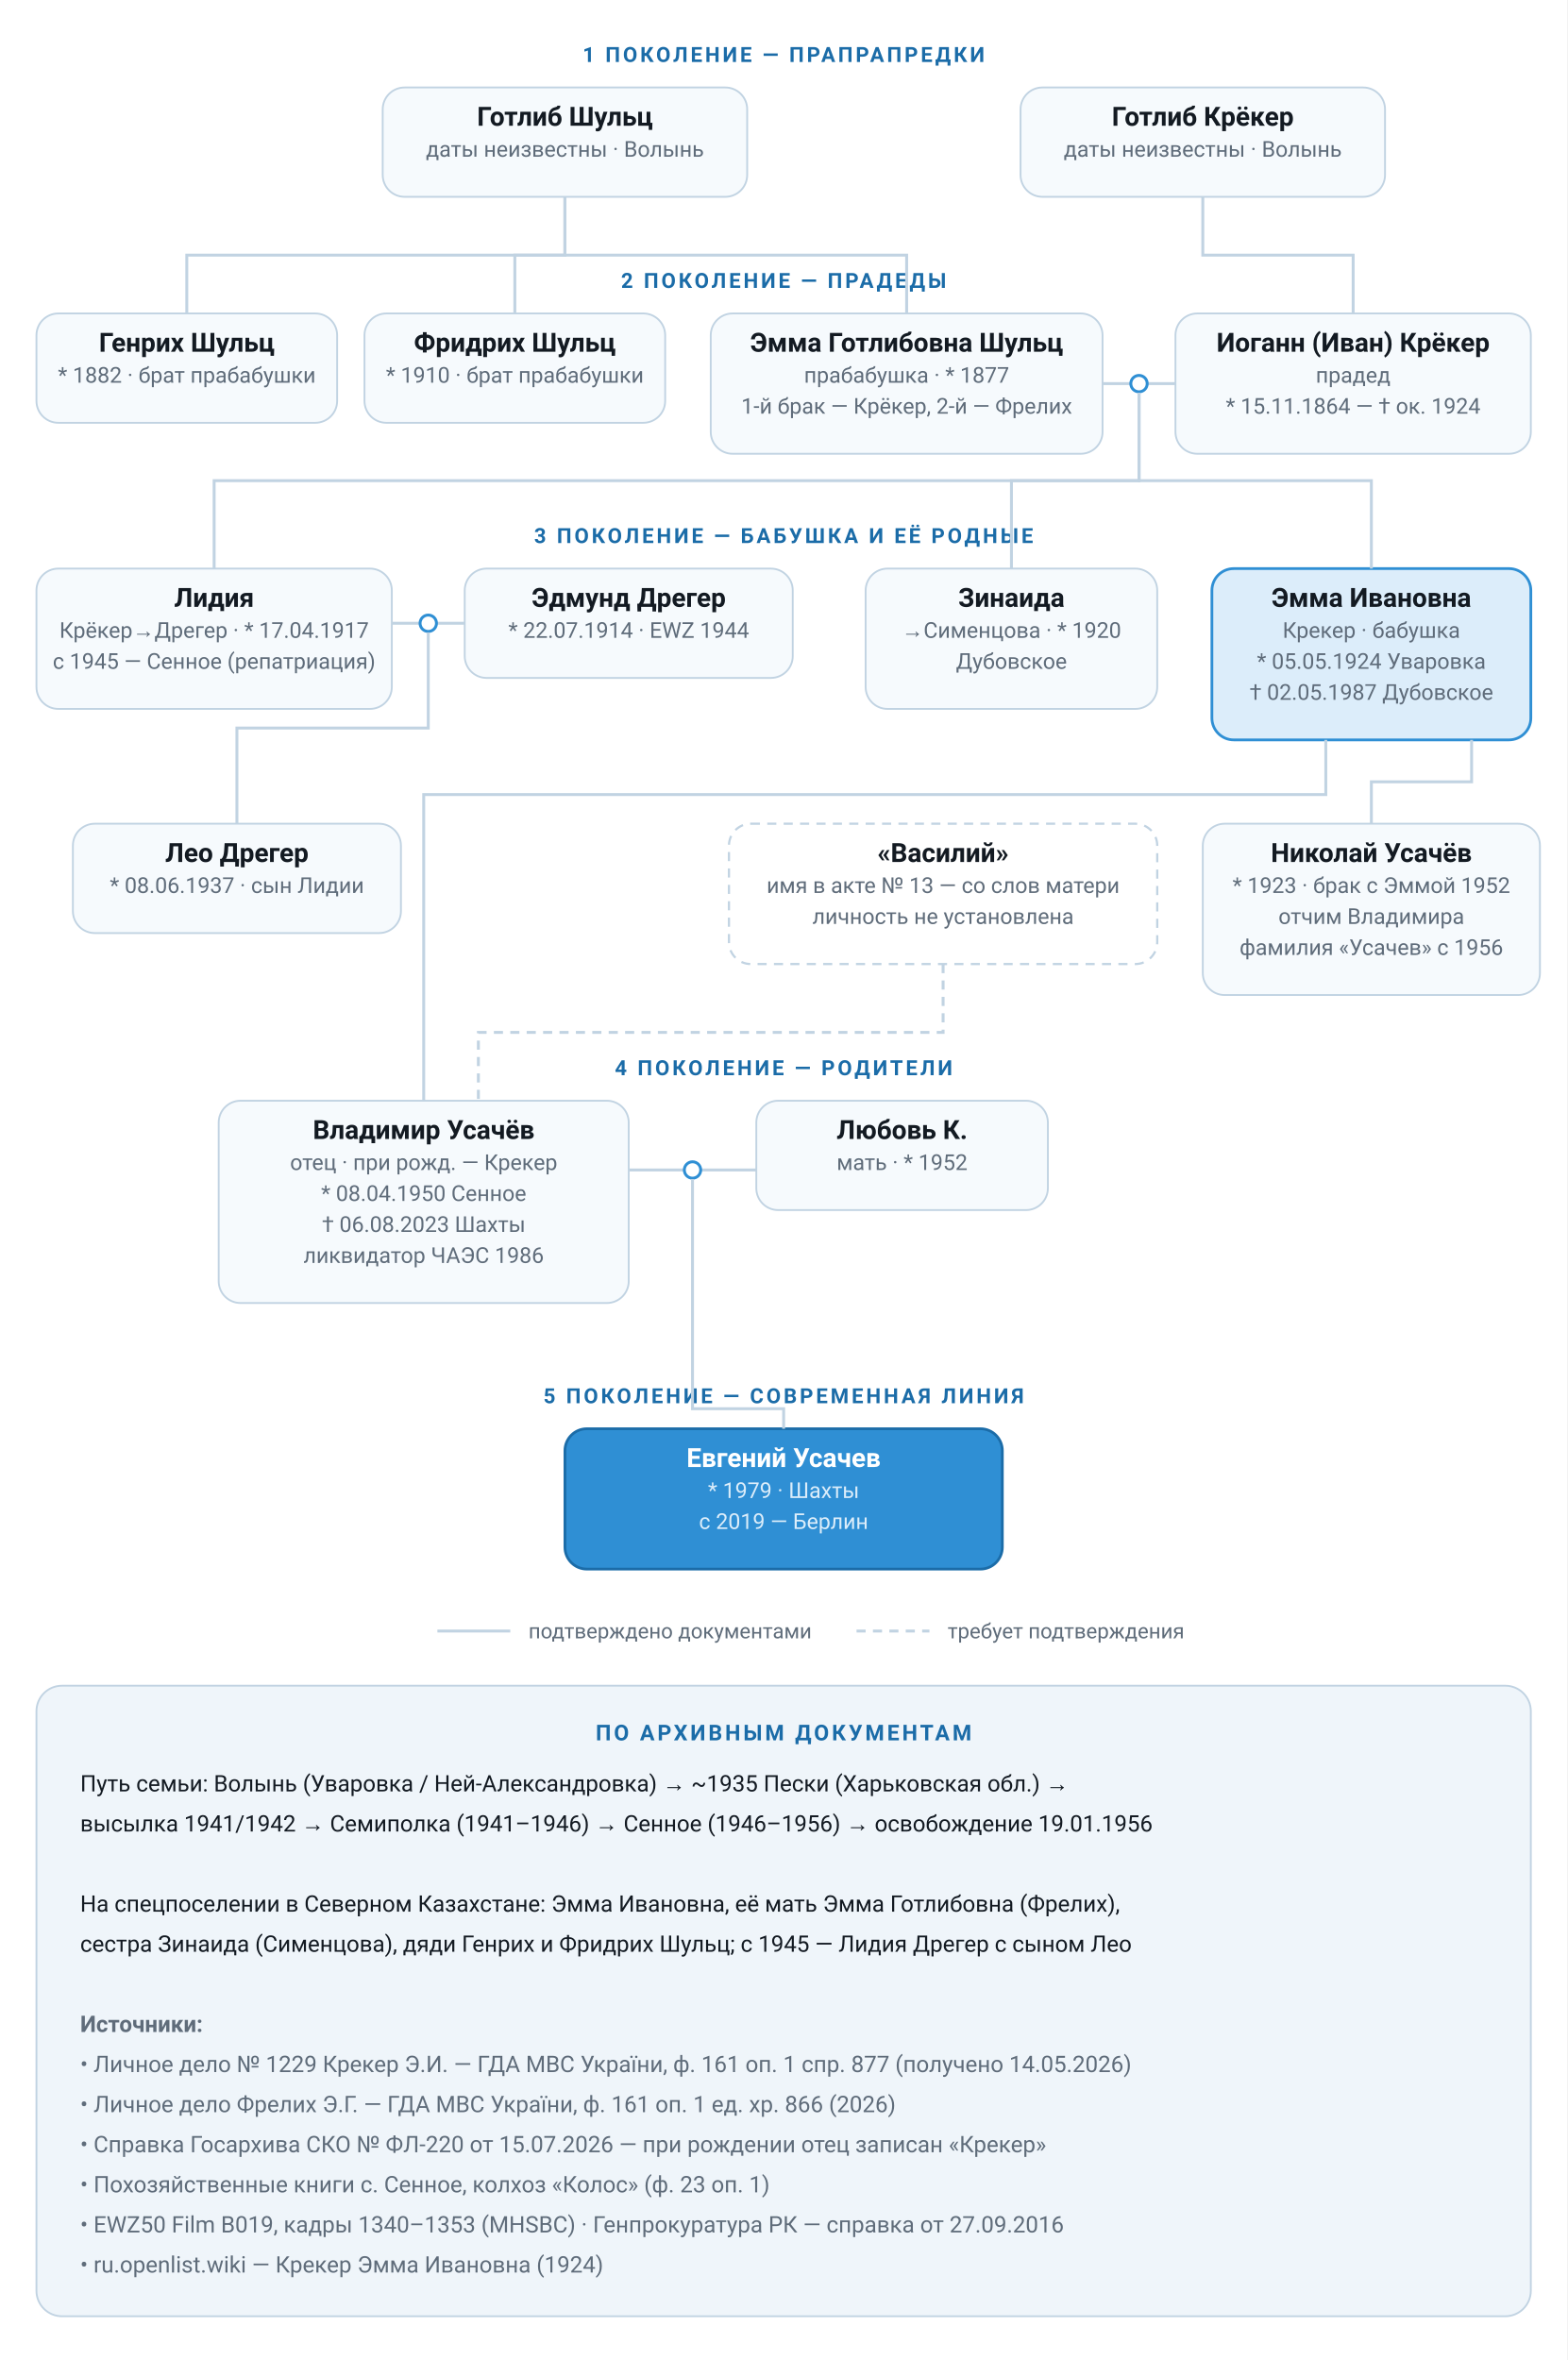
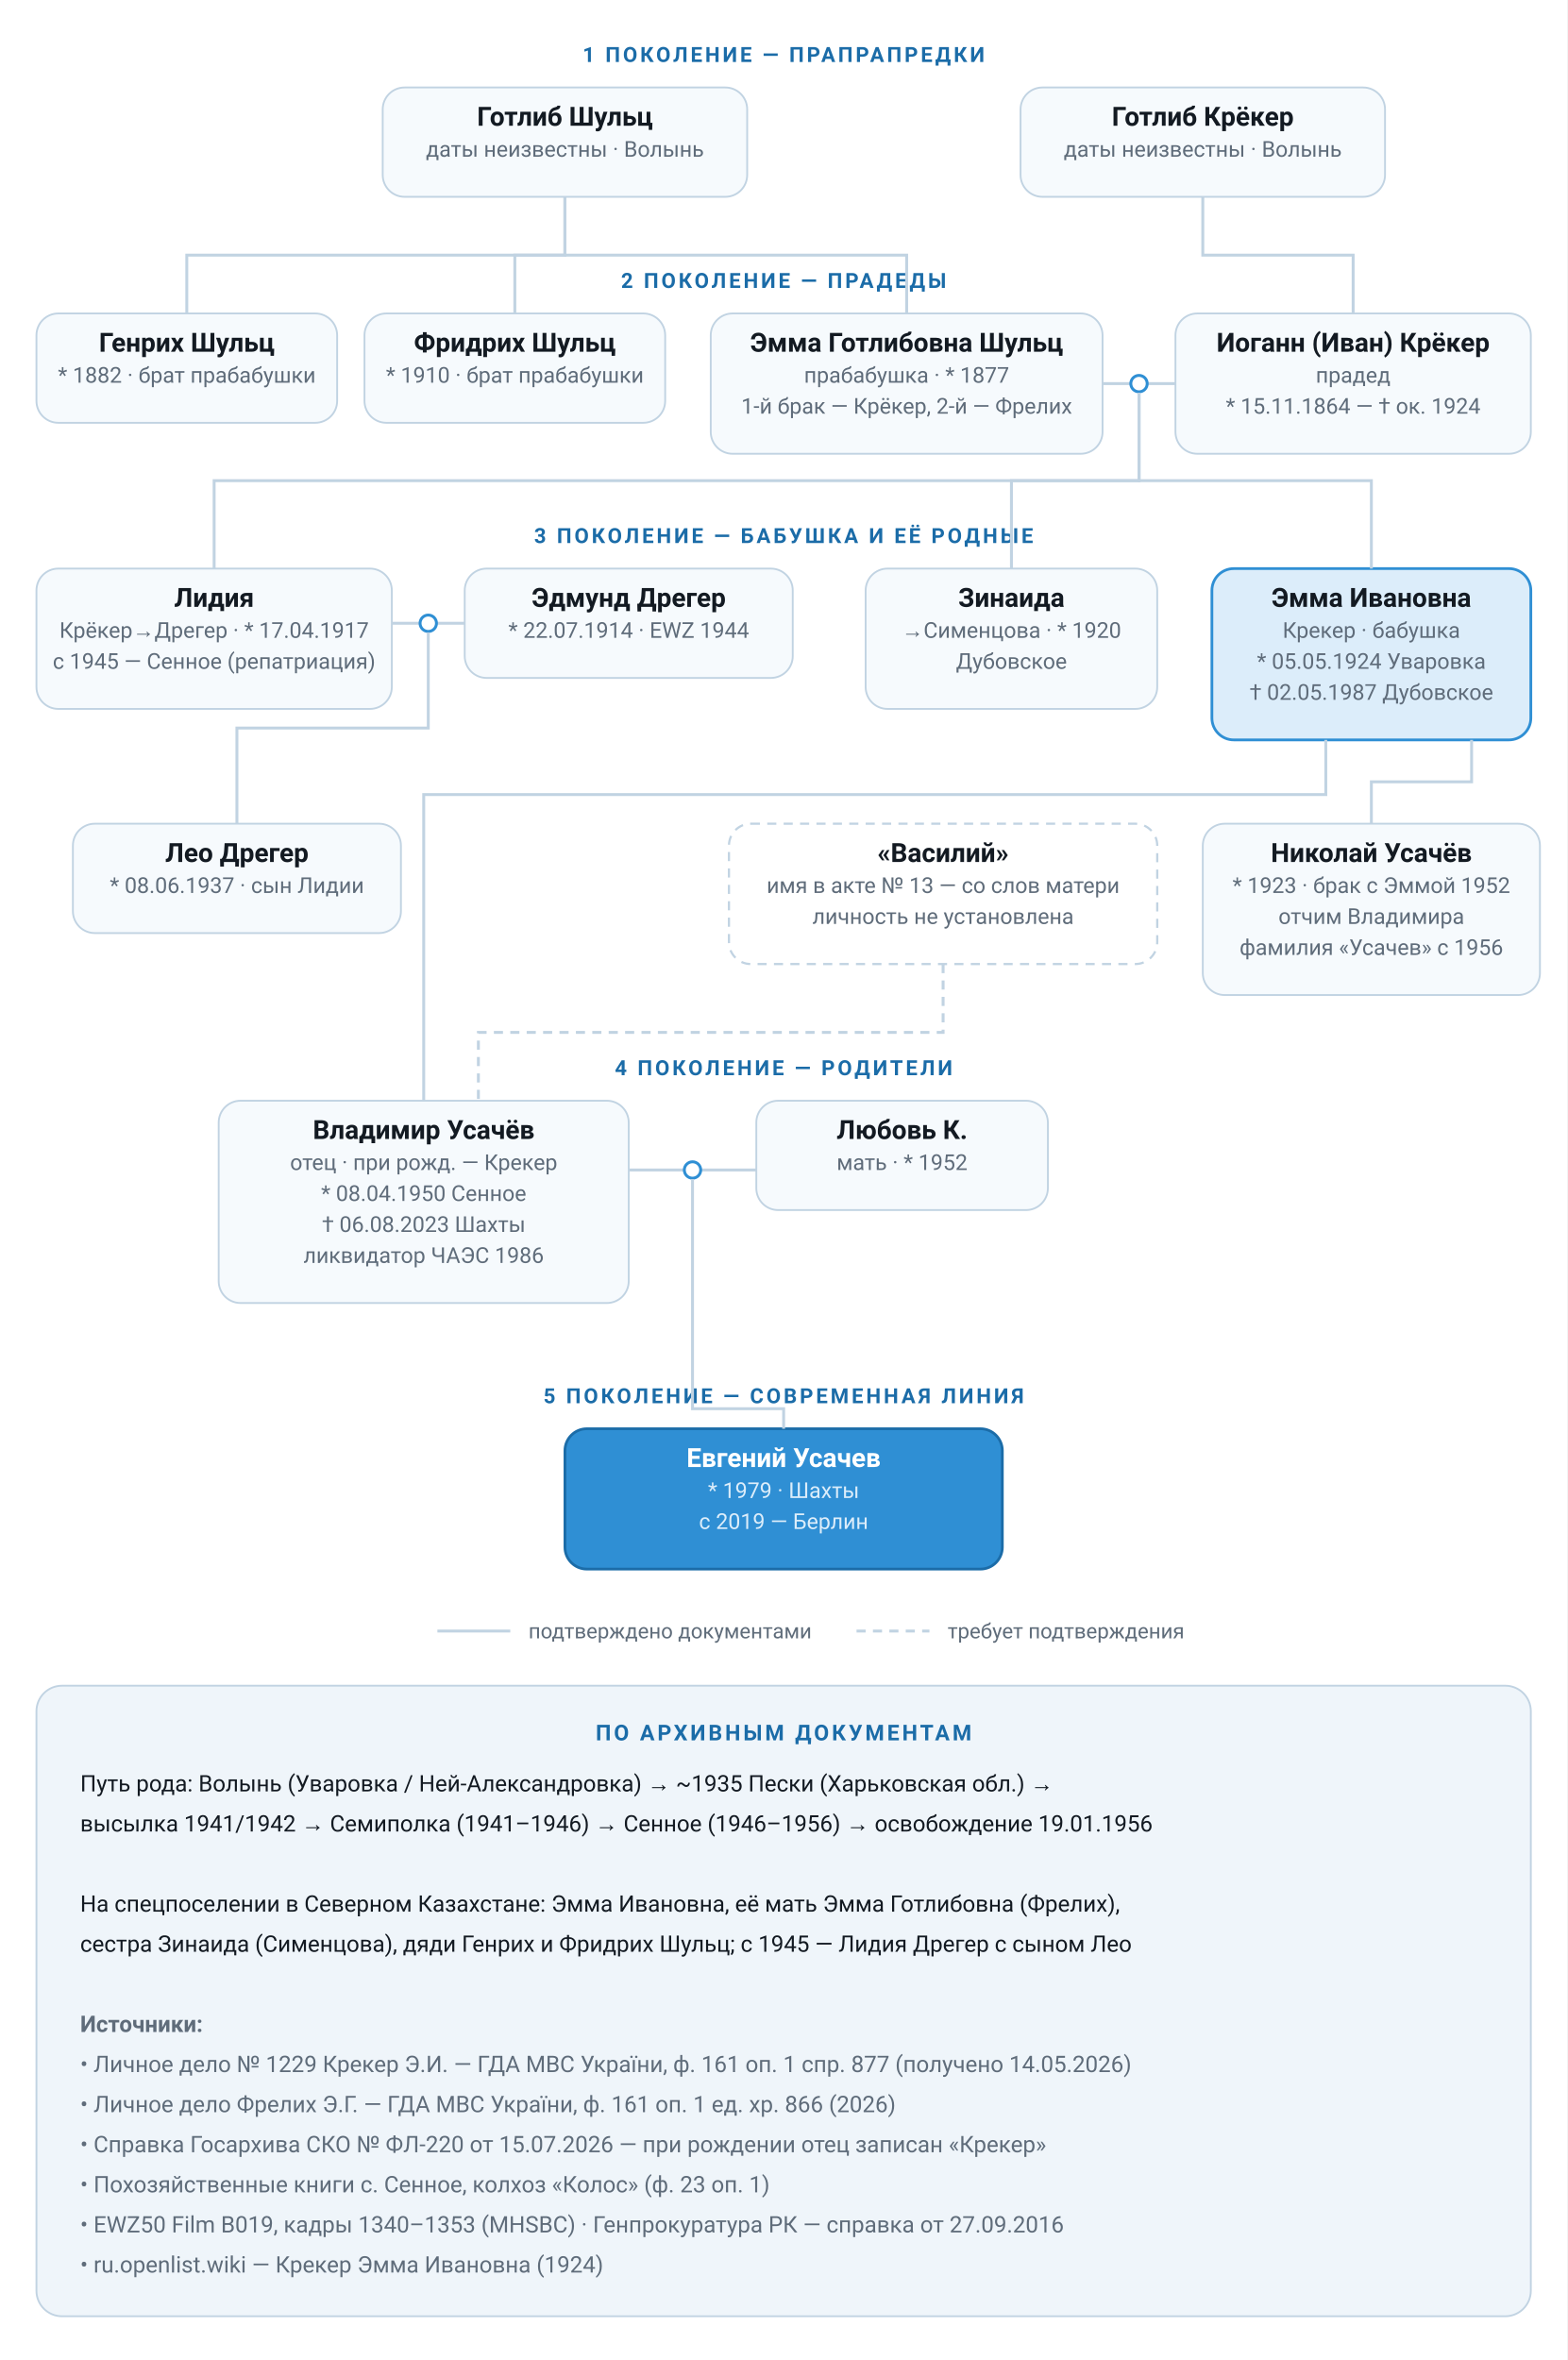
<svg xmlns="http://www.w3.org/2000/svg" width="100%" viewBox="0 0 860 1295" role="img" font-family="-apple-system, BlinkMacSystemFont, 'Segoe UI', Roboto, 'Helvetica Neue', Arial, sans-serif">
  <rect x="0" y="0" width="860" height="1295" fill="#ffffff" />
  <text x="430" y="34" text-anchor="middle" font-size="11.5" font-weight="700" letter-spacing="1.5" fill="#1b6ca8">1 ПОКОЛЕНИЕ — ПРАПРАПРЕДКИ</text>
  <rect x="210" y="48" width="200" height="60" rx="12" fill="#f6fafd" stroke="#c1d3e2" stroke-width="1" />
  <text x="310" y="69" text-anchor="middle" font-size="14.5" font-weight="600" fill="#131a22">Готлиб Шульц</text>
  <text x="310" y="86" text-anchor="middle" font-size="12" fill="#5f6c7a">даты неизвестны · Волынь</text>
  <rect x="560" y="48" width="200" height="60" rx="12" fill="#f6fafd" stroke="#c1d3e2" stroke-width="1" />
  <text x="660" y="69" text-anchor="middle" font-size="14.5" font-weight="600" fill="#131a22">Готлиб Крёкер</text>
  <text x="660" y="86" text-anchor="middle" font-size="12" fill="#5f6c7a">даты неизвестны · Волынь</text>
  <text x="430" y="158" text-anchor="middle" font-size="11.5" font-weight="700" letter-spacing="1.5" fill="#1b6ca8">2 ПОКОЛЕНИЕ — ПРАДЕДЫ</text>
  <rect x="20" y="172" width="165" height="60" rx="12" fill="#f6fafd" stroke="#c1d3e2" stroke-width="1" />
  <text x="102.5" y="193" text-anchor="middle" font-size="14.5" font-weight="600" fill="#131a22">Генрих Шульц</text>
  <text x="102.5" y="210" text-anchor="middle" font-size="12" fill="#5f6c7a">* 1882 · брат прабабушки</text>
  <rect x="200" y="172" width="165" height="60" rx="12" fill="#f6fafd" stroke="#c1d3e2" stroke-width="1" />
  <text x="282.5" y="193" text-anchor="middle" font-size="14.5" font-weight="600" fill="#131a22">Фридрих Шульц</text>
  <text x="282.5" y="210" text-anchor="middle" font-size="12" fill="#5f6c7a">* 1910 · брат прабабушки</text>
  <rect x="390" y="172" width="215" height="77" rx="12" fill="#f6fafd" stroke="#c1d3e2" stroke-width="1" />
  <text x="497.5" y="193" text-anchor="middle" font-size="14.5" font-weight="600" fill="#131a22">Эмма Готлибовна Шульц</text>
  <text x="497.5" y="210" text-anchor="middle" font-size="12" fill="#5f6c7a">прабабушка · * 1877</text>
  <text x="497.5" y="227" text-anchor="middle" font-size="12" fill="#5f6c7a">1-й брак — Крёкер, 2-й — Фрелих</text>
  <rect x="645" y="172" width="195" height="77" rx="12" fill="#f6fafd" stroke="#c1d3e2" stroke-width="1" />
  <text x="742.5" y="193" text-anchor="middle" font-size="14.5" font-weight="600" fill="#131a22">Иоганн (Иван) Крёкер</text>
  <text x="742.5" y="210" text-anchor="middle" font-size="12" fill="#5f6c7a">прадед</text>
  <text x="742.5" y="227" text-anchor="middle" font-size="12" fill="#5f6c7a">* 15.11.1864 — † ок. 1924</text>
  <path d="M 310 108 V 140 H 102.5 V 172" stroke="#c1d3e2" stroke-width="1.6" fill="none" />
  <path d="M 310 108 V 140 H 282.5 V 172" stroke="#c1d3e2" stroke-width="1.6" fill="none" />
  <path d="M 310 108 V 140 H 497.5 V 172" stroke="#c1d3e2" stroke-width="1.6" fill="none" />
  <path d="M 660 108 V 140 H 742.5 V 172" stroke="#c1d3e2" stroke-width="1.6" fill="none" />
  <path d="M 605 210.5 L 645 210.5" stroke="#c1d3e2" stroke-width="1.6" fill="none" />
  <circle cx="625" cy="210.5" r="4.5" fill="#ffffff" stroke="#2f8fd4" stroke-width="1.6" />
  <text x="430" y="298" text-anchor="middle" font-size="11.5" font-weight="700" letter-spacing="1.5" fill="#1b6ca8">3 ПОКОЛЕНИЕ — БАБУШКА И ЕЁ РОДНЫЕ</text>
  <rect x="20" y="312" width="195" height="77" rx="12" fill="#f6fafd" stroke="#c1d3e2" stroke-width="1" />
  <text x="117.5" y="333" text-anchor="middle" font-size="14.5" font-weight="600" fill="#131a22">Лидия</text>
  <text x="117.5" y="350" text-anchor="middle" font-size="12" fill="#5f6c7a">Крёкер→Дрегер · * 17.04.1917</text>
  <text x="117.5" y="367" text-anchor="middle" font-size="12" fill="#5f6c7a">с 1945 — Сенное (репатриация)</text>
  <rect x="255" y="312" width="180" height="60" rx="12" fill="#f6fafd" stroke="#c1d3e2" stroke-width="1" />
  <text x="345" y="333" text-anchor="middle" font-size="14.5" font-weight="600" fill="#131a22">Эдмунд Дрегер</text>
  <text x="345" y="350" text-anchor="middle" font-size="12" fill="#5f6c7a">* 22.07.1914 · EWZ 1944</text>
  <rect x="475" y="312" width="160" height="77" rx="12" fill="#f6fafd" stroke="#c1d3e2" stroke-width="1" />
  <text x="555" y="333" text-anchor="middle" font-size="14.5" font-weight="600" fill="#131a22">Зинаида</text>
  <text x="555" y="350" text-anchor="middle" font-size="12" fill="#5f6c7a">→Сименцова · * 1920</text>
  <text x="555" y="367" text-anchor="middle" font-size="12" fill="#5f6c7a">Дубовское</text>
  <rect x="665" y="312" width="175" height="94" rx="12" fill="#dcedfa" stroke="#2f8fd4" stroke-width="1.5" />
  <text x="752.5" y="333" text-anchor="middle" font-size="14.5" font-weight="600" fill="#131a22">Эмма Ивановна</text>
  <text x="752.5" y="350" text-anchor="middle" font-size="12" fill="#5f6c7a">Крекер · бабушка</text>
  <text x="752.5" y="367" text-anchor="middle" font-size="12" fill="#5f6c7a">* 05.05.1924 Уваровка</text>
  <text x="752.5" y="384" text-anchor="middle" font-size="12" fill="#5f6c7a">† 02.05.1987 Дубовское</text>
  <path d="M 625 215.5 V 263.75 H 117.5 V 312" stroke="#c1d3e2" stroke-width="1.6" fill="none" />
  <path d="M 625 215.5 V 263.75 H 555 V 312" stroke="#c1d3e2" stroke-width="1.6" fill="none" />
  <path d="M 625 215.5 V 263.75 H 752.5 V 312" stroke="#c1d3e2" stroke-width="1.6" fill="none" />
  <path d="M 215 342 L 255 342" stroke="#c1d3e2" stroke-width="1.6" fill="none" />
  <circle cx="235" cy="342" r="4.5" fill="#ffffff" stroke="#2f8fd4" stroke-width="1.6" />
  <rect x="40" y="452" width="180" height="60" rx="12" fill="#f6fafd" stroke="#c1d3e2" stroke-width="1" />
  <text x="130" y="473" text-anchor="middle" font-size="14.5" font-weight="600" fill="#131a22">Лео Дрегер</text>
  <text x="130" y="490" text-anchor="middle" font-size="12" fill="#5f6c7a">* 08.06.1937 · сын Лидии</text>
  <path d="M 235 347 V 399.5 H 130 V 452" stroke="#c1d3e2" stroke-width="1.6" fill="none" />
  <rect x="400" y="452" width="235" height="77" rx="12" fill="#ffffff" stroke="#c1d3e2" stroke-width="1.2" stroke-dasharray="5,4" />
  <text x="517.5" y="473" text-anchor="middle" font-size="14.5" font-weight="600" fill="#131a22">«Василий»</text>
  <text x="517.5" y="490" text-anchor="middle" font-size="12" fill="#5f6c7a">имя в акте № 13 — со слов матери</text>
  <text x="517.5" y="507" text-anchor="middle" font-size="12" fill="#5f6c7a">личность не установлена</text>
  <rect x="660" y="452" width="185" height="94" rx="12" fill="#f6fafd" stroke="#c1d3e2" stroke-width="1" />
  <text x="752.5" y="473" text-anchor="middle" font-size="14.5" font-weight="600" fill="#131a22">Николай Усачёв</text>
  <text x="752.5" y="490" text-anchor="middle" font-size="12" fill="#5f6c7a">* 1923 · брак с Эммой 1952</text>
  <text x="752.5" y="507" text-anchor="middle" font-size="12" fill="#5f6c7a">отчим Владимира</text>
  <text x="752.5" y="524" text-anchor="middle" font-size="12" fill="#5f6c7a">фамилия «Усачев» с 1956</text>
  <path d="M 807.5 406 V 429 H 752.5 V 452" stroke="#c1d3e2" stroke-width="1.6" fill="none" />
  <text x="430" y="590" text-anchor="middle" font-size="11.5" font-weight="700" letter-spacing="1.5" fill="#1b6ca8">4 ПОКОЛЕНИЕ — РОДИТЕЛИ</text>
  <rect x="120" y="604" width="225" height="111" rx="12" fill="#f6fafd" stroke="#c1d3e2" stroke-width="1" />
  <text x="232.5" y="625" text-anchor="middle" font-size="14.5" font-weight="600" fill="#131a22">Владимир Усачёв</text>
  <text x="232.5" y="642" text-anchor="middle" font-size="12" fill="#5f6c7a">отец · при рожд. — Крекер</text>
  <text x="232.5" y="659" text-anchor="middle" font-size="12" fill="#5f6c7a">* 08.04.1950 Сенное</text>
  <text x="232.5" y="676" text-anchor="middle" font-size="12" fill="#5f6c7a">† 06.08.2023 Шахты</text>
  <text x="232.5" y="693" text-anchor="middle" font-size="12" fill="#5f6c7a">ликвидатор ЧАЭС 1986</text>
  <rect x="415" y="604" width="160" height="60" rx="12" fill="#f6fafd" stroke="#c1d3e2" stroke-width="1" />
  <text x="495" y="625" text-anchor="middle" font-size="14.5" font-weight="600" fill="#131a22">Любовь К.</text>
  <text x="495" y="642" text-anchor="middle" font-size="12" fill="#5f6c7a">мать · * 1952</text>
  <path d="M 727.5 406 V 436 H 232.5 V 604" stroke="#c1d3e2" stroke-width="1.6" fill="none" />
  <path d="M 517.5 529 V 566.5 H 262.5 V 604" stroke="#c1d3e2" stroke-width="1.6" fill="none" stroke-dasharray="5,4" />
  <path d="M 345 642 L 415 642" stroke="#c1d3e2" stroke-width="1.6" fill="none" />
  <circle cx="380" cy="642" r="4.5" fill="#ffffff" stroke="#2f8fd4" stroke-width="1.6" />
  <text x="430" y="770" text-anchor="middle" font-size="11.5" font-weight="700" letter-spacing="1.5" fill="#1b6ca8">5 ПОКОЛЕНИЕ — СОВРЕМЕННАЯ ЛИНИЯ</text>
  <rect x="310" y="784" width="240" height="77" rx="12" fill="#2f8fd4" stroke="#1b6ca8" stroke-width="1.5" />
  <text x="430" y="805" text-anchor="middle" font-size="14.5" font-weight="600" fill="#ffffff">Евгений Усачев</text>
  <text x="430" y="822" text-anchor="middle" font-size="12" fill="#dcedfa">* 1979 · Шахты</text>
  <text x="430" y="839" text-anchor="middle" font-size="12" fill="#dcedfa">с 2019 — Берлин</text>
  <path d="M 380 647 L 380 762" stroke="#c1d3e2" stroke-width="1.6" fill="none" />
  <path d="M 380 762 V 773 H 430 V 784" stroke="#c1d3e2" stroke-width="1.6" fill="none" />
  <line x1="240" y1="895" x2="280" y2="895" stroke="#c1d3e2" stroke-width="1.6" />
  <text x="290" y="899" font-size="11.5" fill="#5f6c7a">подтверждено документами</text>
  <line x1="470" y1="895" x2="510" y2="895" stroke="#c1d3e2" stroke-width="1.6" stroke-dasharray="5,4" />
  <text x="520" y="899" font-size="11.5" fill="#5f6c7a">требует подтверждения</text>
  <rect x="20" y="925" width="820" height="346" rx="14" fill="#eff5fa" stroke="#c1d3e2" stroke-width="1" />
  <text x="430" y="955" text-anchor="middle" font-size="12" font-weight="700" letter-spacing="1.5" fill="#1b6ca8">ПО АРХИВНЫМ ДОКУМЕНТАМ</text>
-   <text x="44" y="983" font-size="12.5" fill="#131a22">Путь семьи: Волынь (Уваровка / Ней-Александровка) → ~1935 Пески (Харьковская обл.) →</text>
+   <text x="44" y="983" font-size="12.5" fill="#131a22">Путь рода: Волынь (Уваровка / Ней-Александровка) → ~1935 Пески (Харьковская обл.) →</text>
  <text x="44" y="1005" font-size="12.5" fill="#131a22">высылка 1941/1942 → Семиполка (1941–1946) → Сенное (1946–1956) → освобождение 19.01.1956</text>
  <text x="44" y="1049" font-size="12.5" fill="#131a22">На спецпоселении в Северном Казахстане: Эмма Ивановна, её мать Эмма Готлибовна (Фрелих),</text>
  <text x="44" y="1071" font-size="12.5" fill="#131a22">сестра Зинаида (Сименцова), дяди Генрих и Фридрих Шульц; с 1945 — Лидия Дрегер с сыном Лео</text>
  <text x="44" y="1115" font-size="12.5" font-weight="600" fill="#5f6c7a">Источники:</text>
  <text x="44" y="1137" font-size="12.5" fill="#5f6c7a">• Личное дело № 1229 Крекер Э.И. — ГДА МВС України, ф. 161 оп. 1 спр. 877 (получено 14.05.2026)</text>
  <text x="44" y="1159" font-size="12.5" fill="#5f6c7a">• Личное дело Фрелих Э.Г. — ГДА МВС України, ф. 161 оп. 1 ед. хр. 866 (2026)</text>
  <text x="44" y="1181" font-size="12.5" fill="#5f6c7a">• Справка Госархива СКО № ФЛ-220 от 15.07.2026 — при рождении отец записан «Крекер»</text>
  <text x="44" y="1203" font-size="12.5" fill="#5f6c7a">• Похозяйственные книги с. Сенное, колхоз «Колос» (ф. 23 оп. 1)</text>
  <text x="44" y="1225" font-size="12.5" fill="#5f6c7a">• EWZ50 Film B019, кадры 1340–1353 (MHSBC) · Генпрокуратура РК — справка от 27.09.2016</text>
  <text x="44" y="1247" font-size="12.5" fill="#5f6c7a">• ru.openlist.wiki — Крекер Эмма Ивановна (1924)</text>
</svg>
